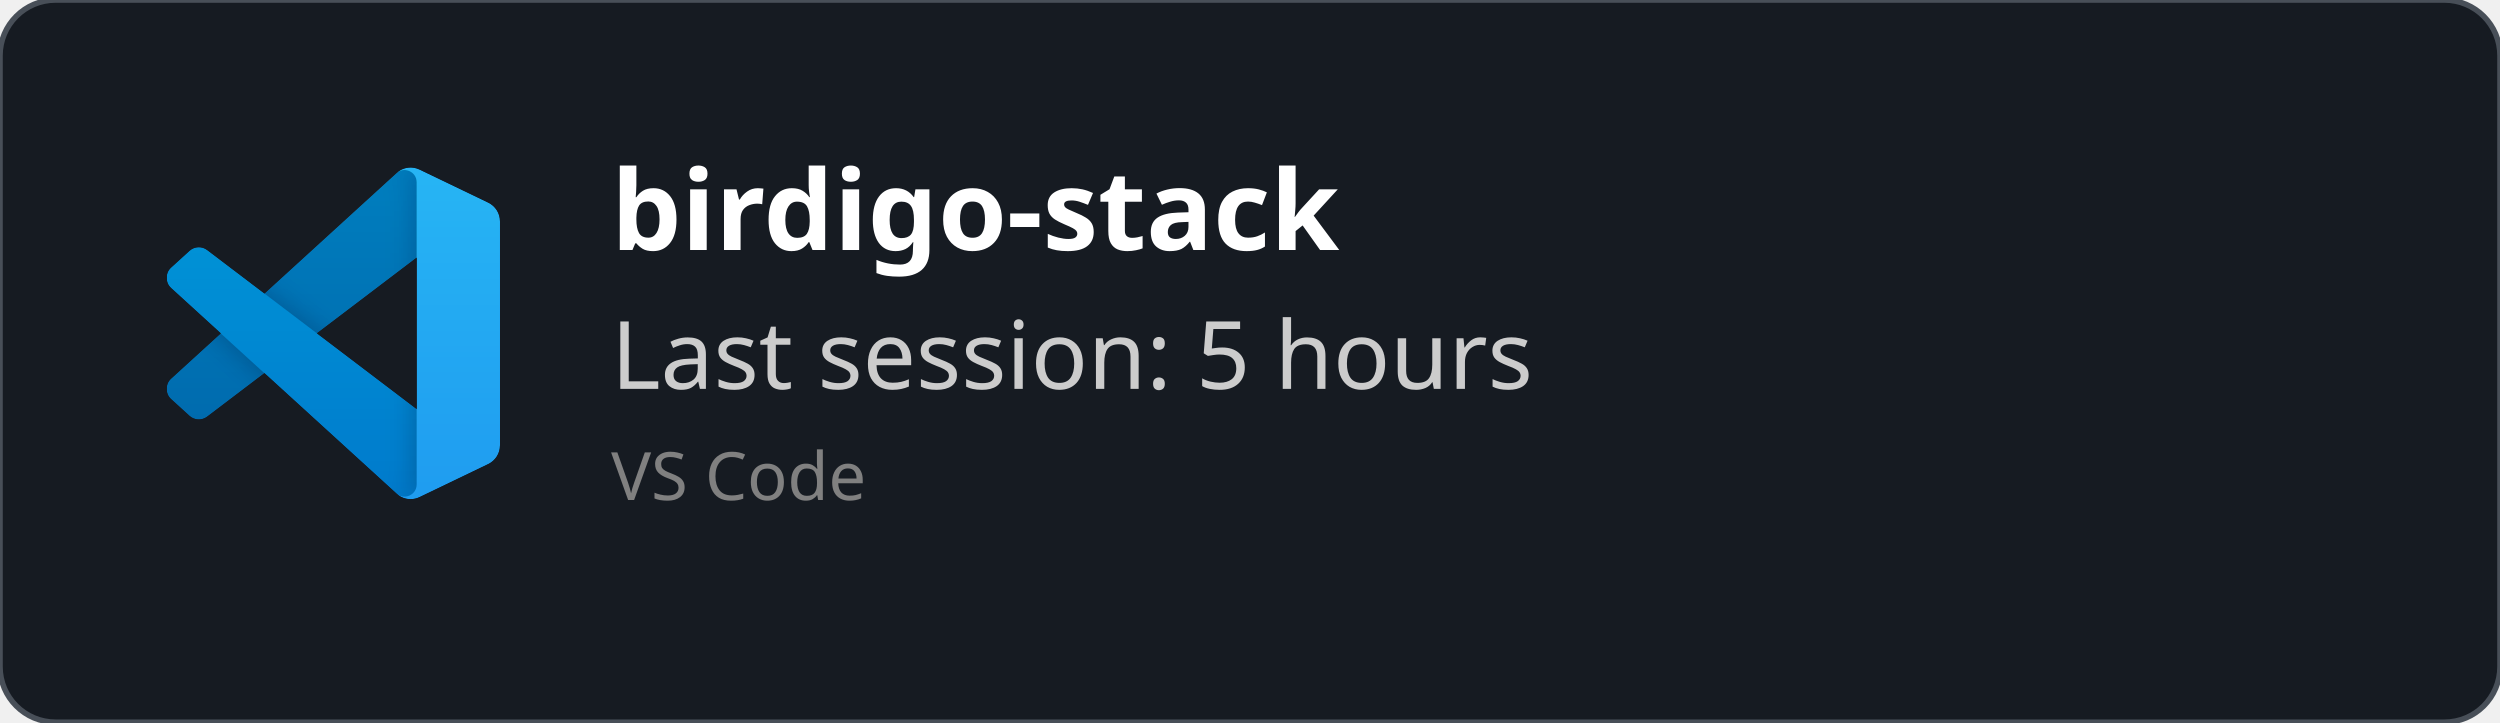
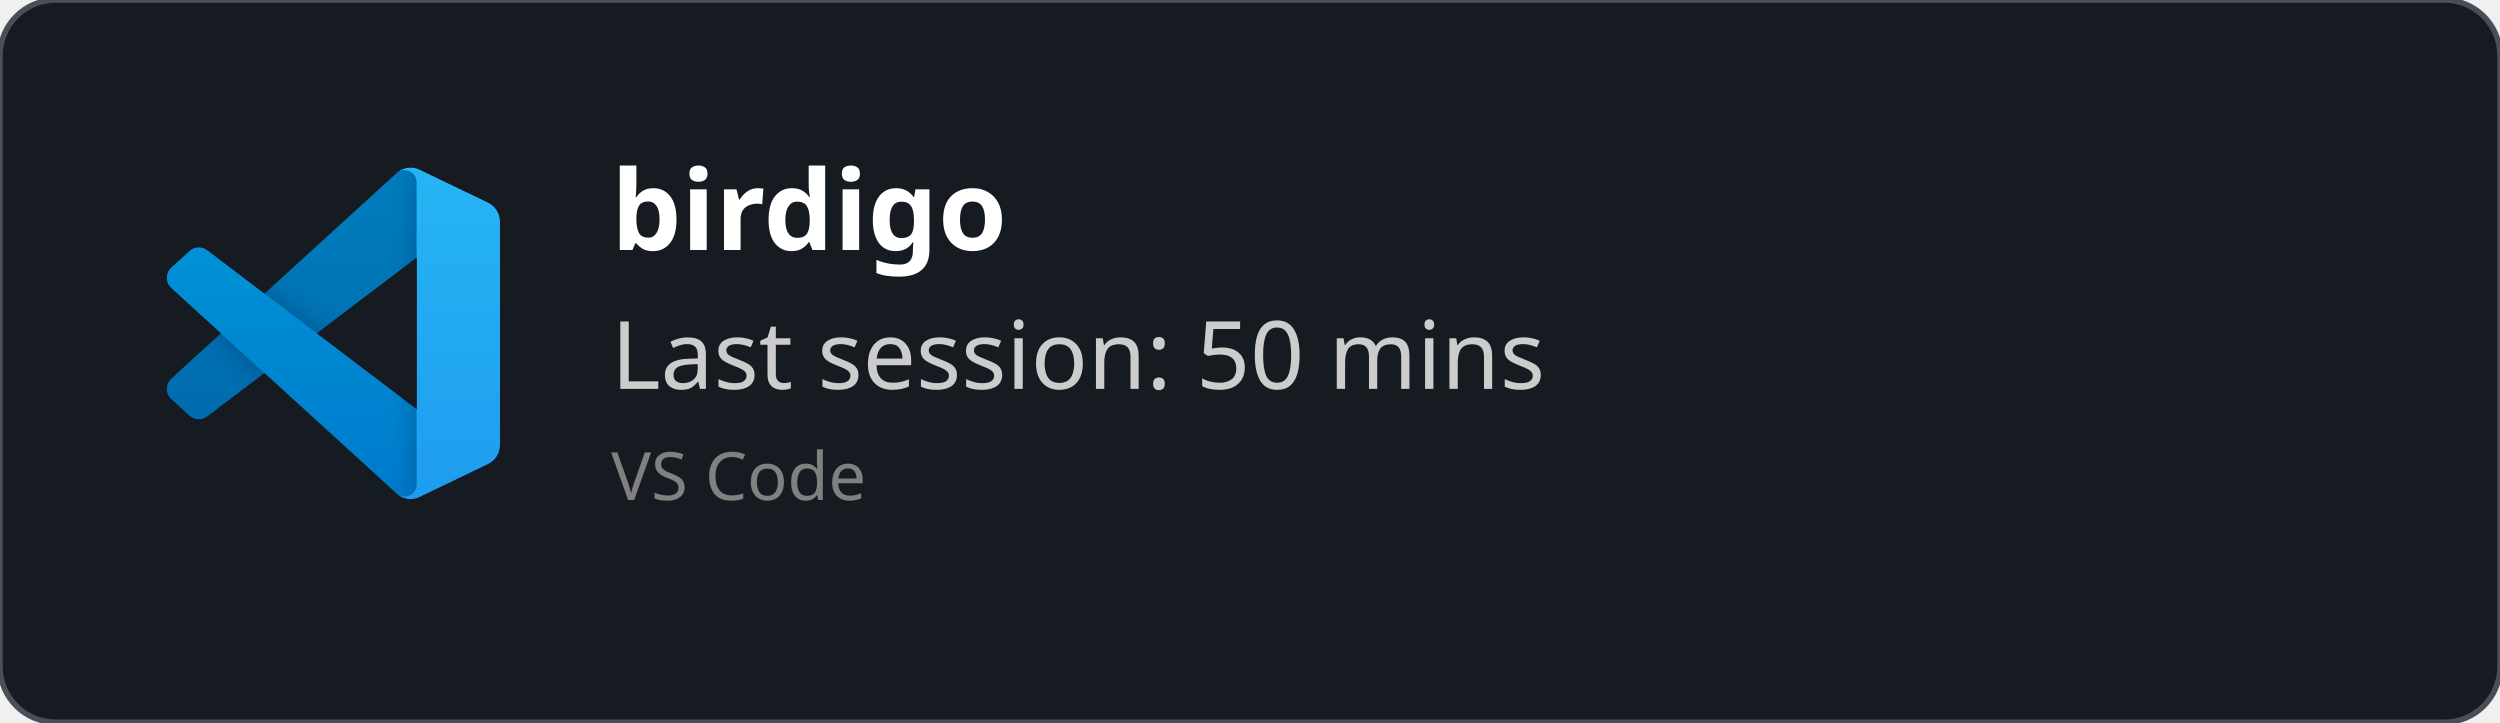
<svg xmlns="http://www.w3.org/2000/svg" width="450" height="130" viewBox="0 0 450 130" fill="none" role="img">
  <style>
    *{
        font-family: 'Segoe UI', Ubuntu, monospace
    }
    </style>
  <defs>
    <clipPath id="horizontalClip" x="20" y="20" width="500" height="200">
      <rect x="90" y="20" width="300" height="50" />
    </clipPath>
  </defs>
  <rect width="450" height="130" fill="rgba(22,27,34)" stroke="#484f58" stroke-width="1" fill-opacity="1" stroke-opacity="1" x="0" y="0" rx="10px" ry="10px">
    </rect>
  <svg width="60" height="60" x="30" y="30" viewBox="0 0 100 100" fill="none" id="vscode">
    <mask id="mask0" mask-type="alpha" maskUnits="userSpaceOnUse" x="0" y="0" width="100" height="100">
      <path fill-rule="evenodd" clip-rule="evenodd" d="M70.912 99.317C72.487 99.931 74.283 99.891 75.873 99.126L96.461 89.22C98.624 88.179 100 85.989 100 83.587V16.413C100 14.011 98.624 11.822 96.461 10.781L75.873 0.874C73.786 -0.13 71.345 0.116 69.513 1.447C69.252 1.637 69.003 1.849 68.769 2.083L29.355 38.041L12.187 25.01C10.589 23.797 8.354 23.896 6.869 25.246L1.363 30.255C-0.453 31.906 -0.455 34.763 1.359 36.417L16.247 50L1.359 63.583C-0.455 65.237 -0.453 68.094 1.363 69.745L6.869 74.754C8.354 76.104 10.589 76.204 12.187 74.99L29.355 61.959L68.769 97.917C69.392 98.541 70.125 99.01 70.912 99.317ZM75.015 27.299L45.109 50L75.015 72.701V27.299Z" fill="white" />
    </mask>
    <g mask="url(#mask0)">
      <path d="M96.461 10.796L75.857 0.876C73.472 -0.273 70.622 0.212 68.75 2.083L1.299 63.583C-0.516 65.237 -0.514 68.094 1.303 69.745L6.813 74.754C8.298 76.104 10.535 76.204 12.134 74.99L93.361 13.37C96.086 11.303 100 13.246 100 16.667V16.427C100 14.027 98.625 11.838 96.461 10.796Z" fill="#0065A9" />
      <g filter="url(#filter0_d)">
        <path d="M96.461 89.204L75.857 99.124C73.472 100.273 70.622 99.788 68.75 97.917L1.299 36.417C-0.516 34.763 -0.514 31.906 1.303 30.255L6.813 25.246C8.298 23.896 10.535 23.796 12.134 25.009L93.361 86.63C96.086 88.697 100 86.754 100 83.333V83.573C100 85.974 98.625 88.162 96.461 89.204Z" fill="#007ACC" />
      </g>
      <g filter="url(#filter1_d)">
        <path d="M75.858 99.126C73.472 100.274 70.622 99.788 68.75 97.917C71.056 100.223 75 98.59 75 95.328V4.672C75 1.41 71.056 -0.223 68.75 2.083C70.622 0.211 73.472 -0.274 75.858 0.874L96.459 10.781C98.623 11.822 100 14.011 100 16.413V83.587C100 85.989 98.623 88.179 96.459 89.22L75.858 99.126Z" fill="#1F9CF0" />
      </g>
      <g style="mix-blend-mode:overlay" opacity="0.25">
        <path fill-rule="evenodd" clip-rule="evenodd" d="M70.851 99.317C72.426 99.931 74.222 99.891 75.812 99.126L96.4 89.22C98.563 88.179 99.939 85.989 99.939 83.587V16.413C99.939 14.011 98.564 11.822 96.4 10.781L75.812 0.874C73.725 -0.13 71.284 0.116 69.453 1.447C69.191 1.637 68.942 1.849 68.708 2.083L29.294 38.041L12.126 25.01C10.528 23.796 8.293 23.896 6.809 25.246L1.302 30.255C-0.513 31.906 -0.515 34.763 1.298 36.417L16.186 50L1.298 63.583C-0.515 65.237 -0.513 68.094 1.302 69.745L6.809 74.754C8.293 76.104 10.528 76.204 12.126 74.99L29.294 61.959L68.708 97.917C69.332 98.54 70.064 99.01 70.851 99.317ZM74.954 27.299L45.048 50L74.954 72.701V27.299Z" fill="url(#paint0_linear)" />
      </g>
    </g>
    <defs>
      <filter id="filter0_d" x="-8.394" y="15.829" width="116.727" height="92.246" filterUnits="userSpaceOnUse" color-interpolation-filters="sRGB">
        <feFlood flood-opacity="0" result="BackgroundImageFix" />
        <feColorMatrix in="SourceAlpha" type="matrix" values="0 0 0 0 0 0 0 0 0 0 0 0 0 0 0 0 0 0 127 0" />
        <feOffset />
        <feGaussianBlur stdDeviation="4.167" />
        <feColorMatrix type="matrix" values="0 0 0 0 0 0 0 0 0 0 0 0 0 0 0 0 0 0 0.25 0" />
        <feBlend mode="overlay" in2="BackgroundImageFix" result="effect1_dropShadow" />
        <feBlend mode="normal" in="SourceGraphic" in2="effect1_dropShadow" result="shape" />
      </filter>
      <filter id="filter1_d" x="60.417" y="-8.076" width="47.917" height="116.151" filterUnits="userSpaceOnUse" color-interpolation-filters="sRGB">
        <feFlood flood-opacity="0" result="BackgroundImageFix" />
        <feColorMatrix in="SourceAlpha" type="matrix" values="0 0 0 0 0 0 0 0 0 0 0 0 0 0 0 0 0 0 127 0" />
        <feOffset />
        <feGaussianBlur stdDeviation="4.167" />
        <feColorMatrix type="matrix" values="0 0 0 0 0 0 0 0 0 0 0 0 0 0 0 0 0 0 0.25 0" />
        <feBlend mode="overlay" in2="BackgroundImageFix" result="effect1_dropShadow" />
        <feBlend mode="normal" in="SourceGraphic" in2="effect1_dropShadow" result="shape" />
      </filter>
      <linearGradient id="paint0_linear" x1="49.939" y1="0.258" x2="49.939" y2="99.742" gradientUnits="userSpaceOnUse">
        <stop stop-color="white" />
        <stop offset="1" stop-color="white" stop-opacity="0" />
      </linearGradient>
    </defs>
  </svg>
  <text x="110" y="45" font-size="20" clip-path="url(#horizontalClip)" font-weight="bold" font-family="Ubuntu" fill="white">
-     birdigo-stack
+     birdigo
    </text>
  <text x="110" y="70" font-size="17px" font-family="Ubuntu" fill="#ccc">
-     Last session: 5 hours
+     Last session: 50 mins
    </text>
  <text x="110" y="90" font-size="12px" font-family="Ubuntu" fill="grey">
    VS Code
    </text>
</svg>
